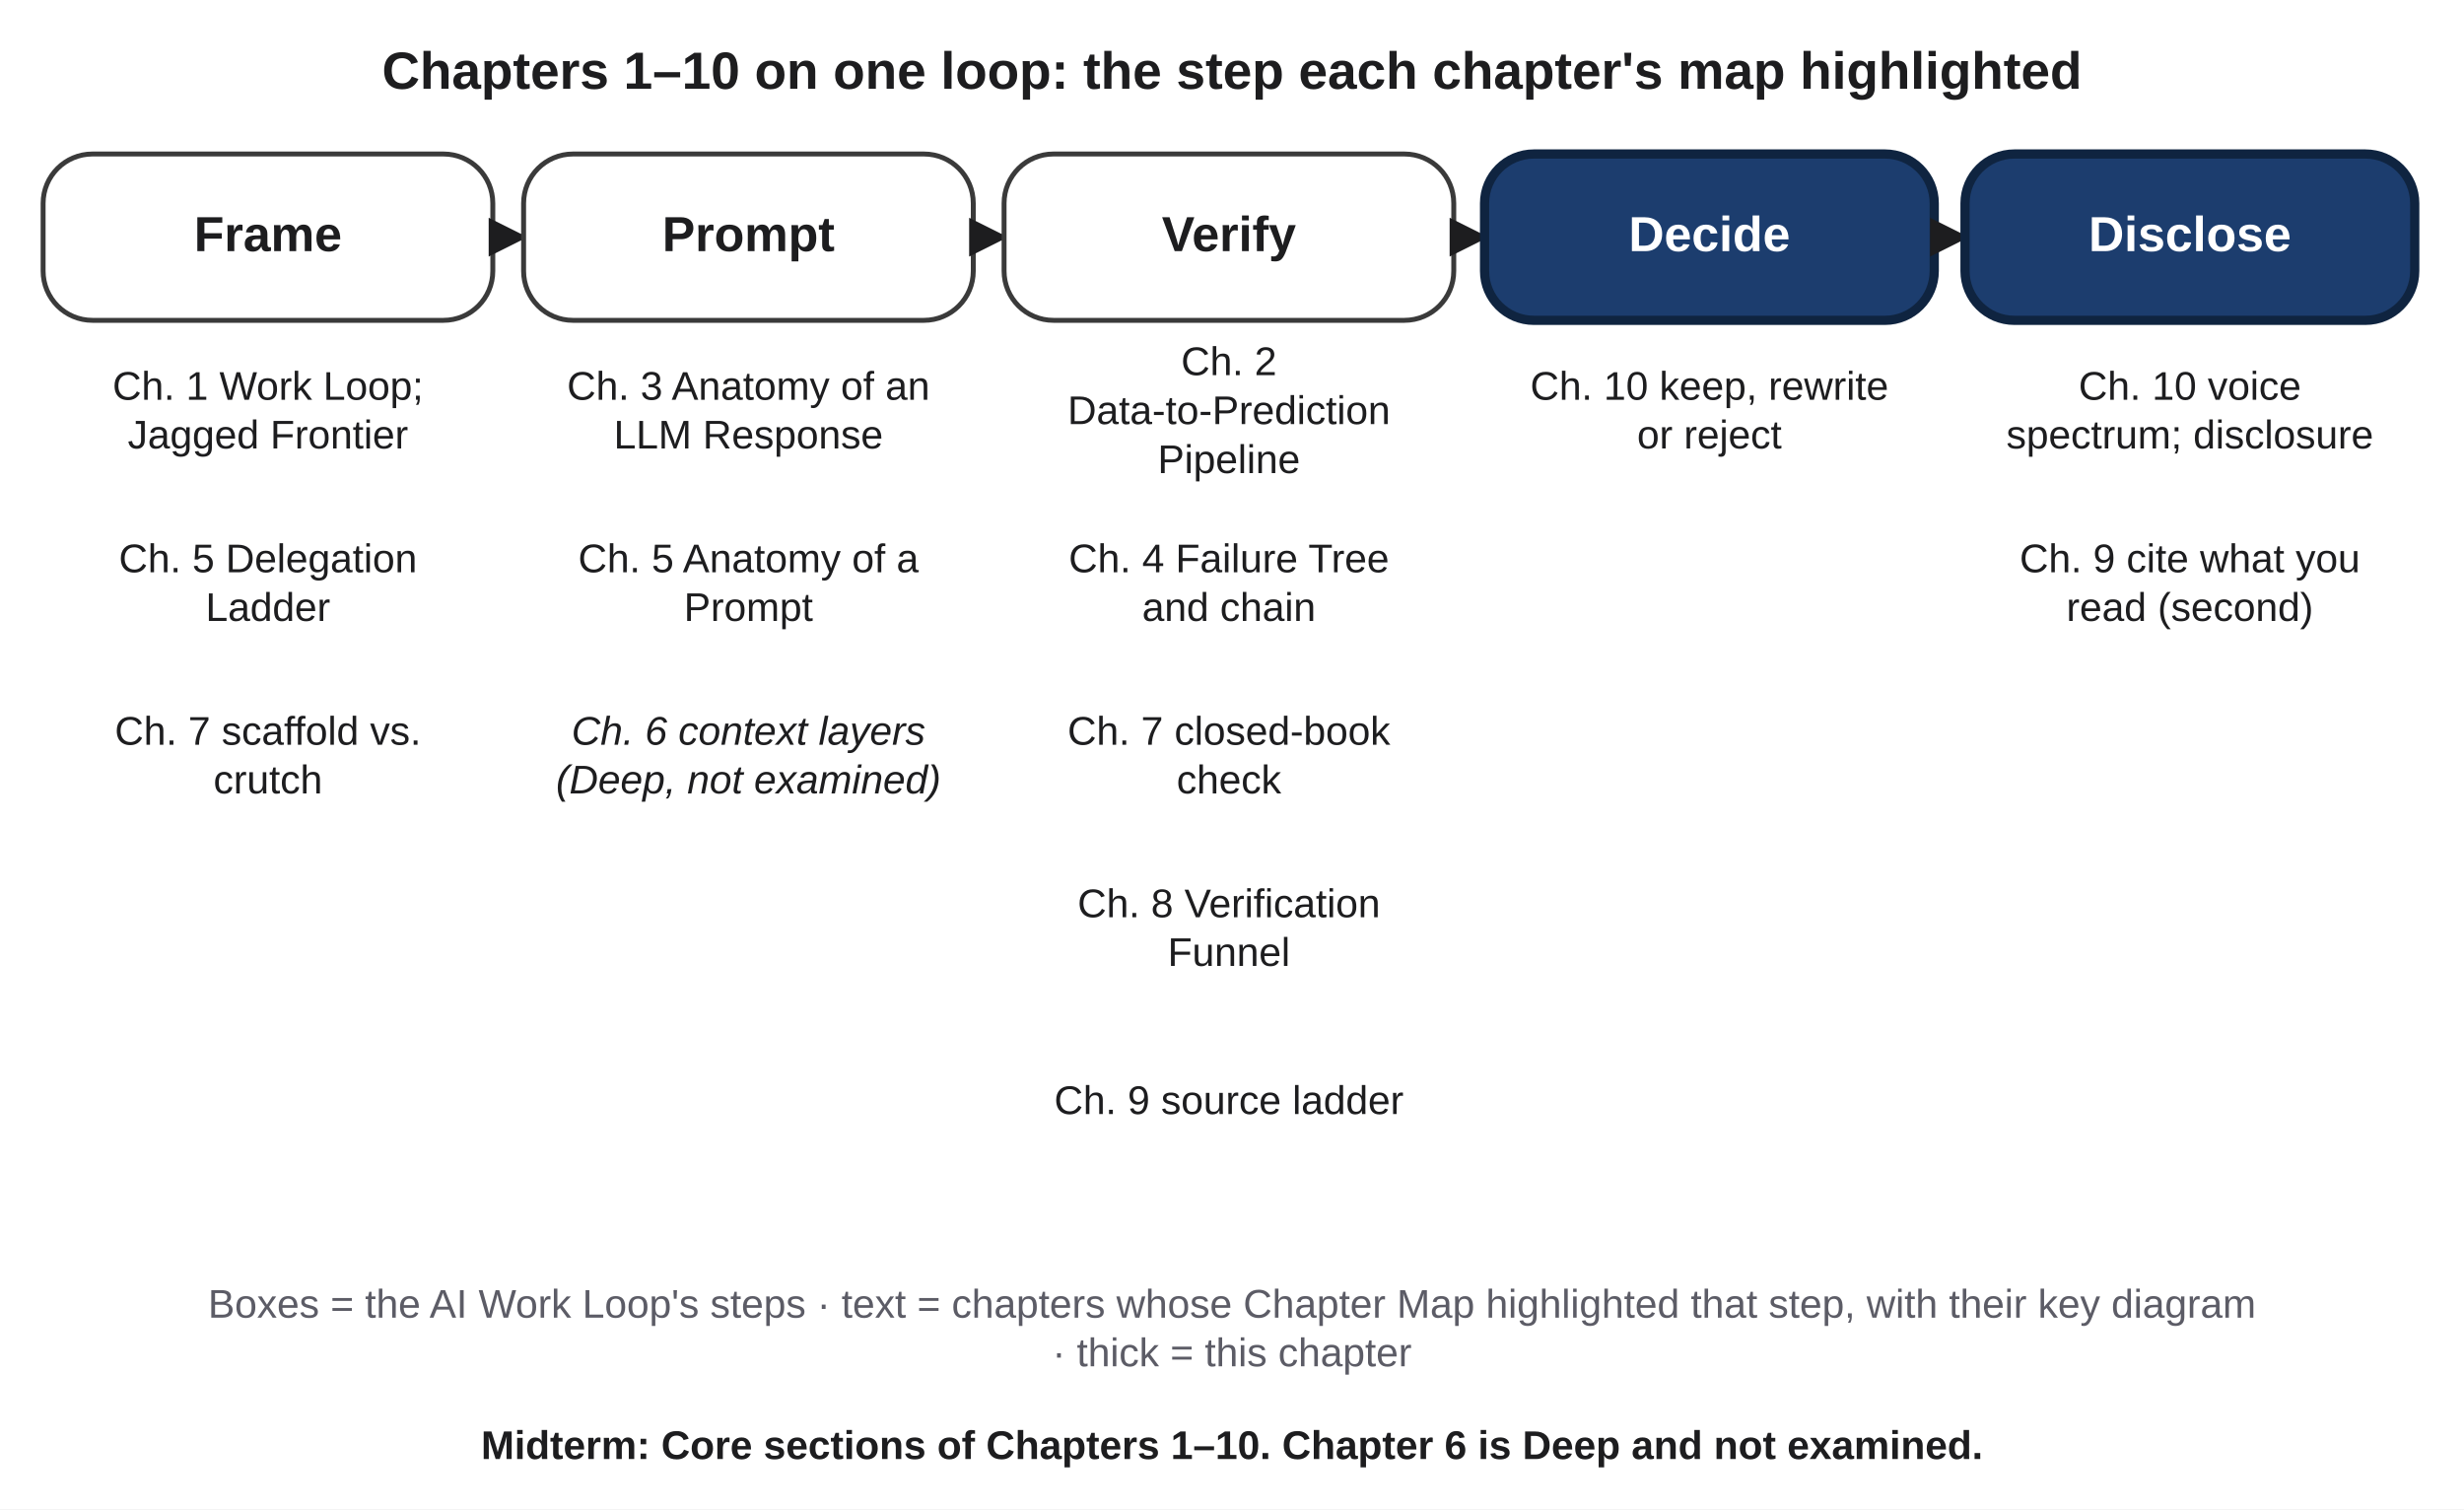
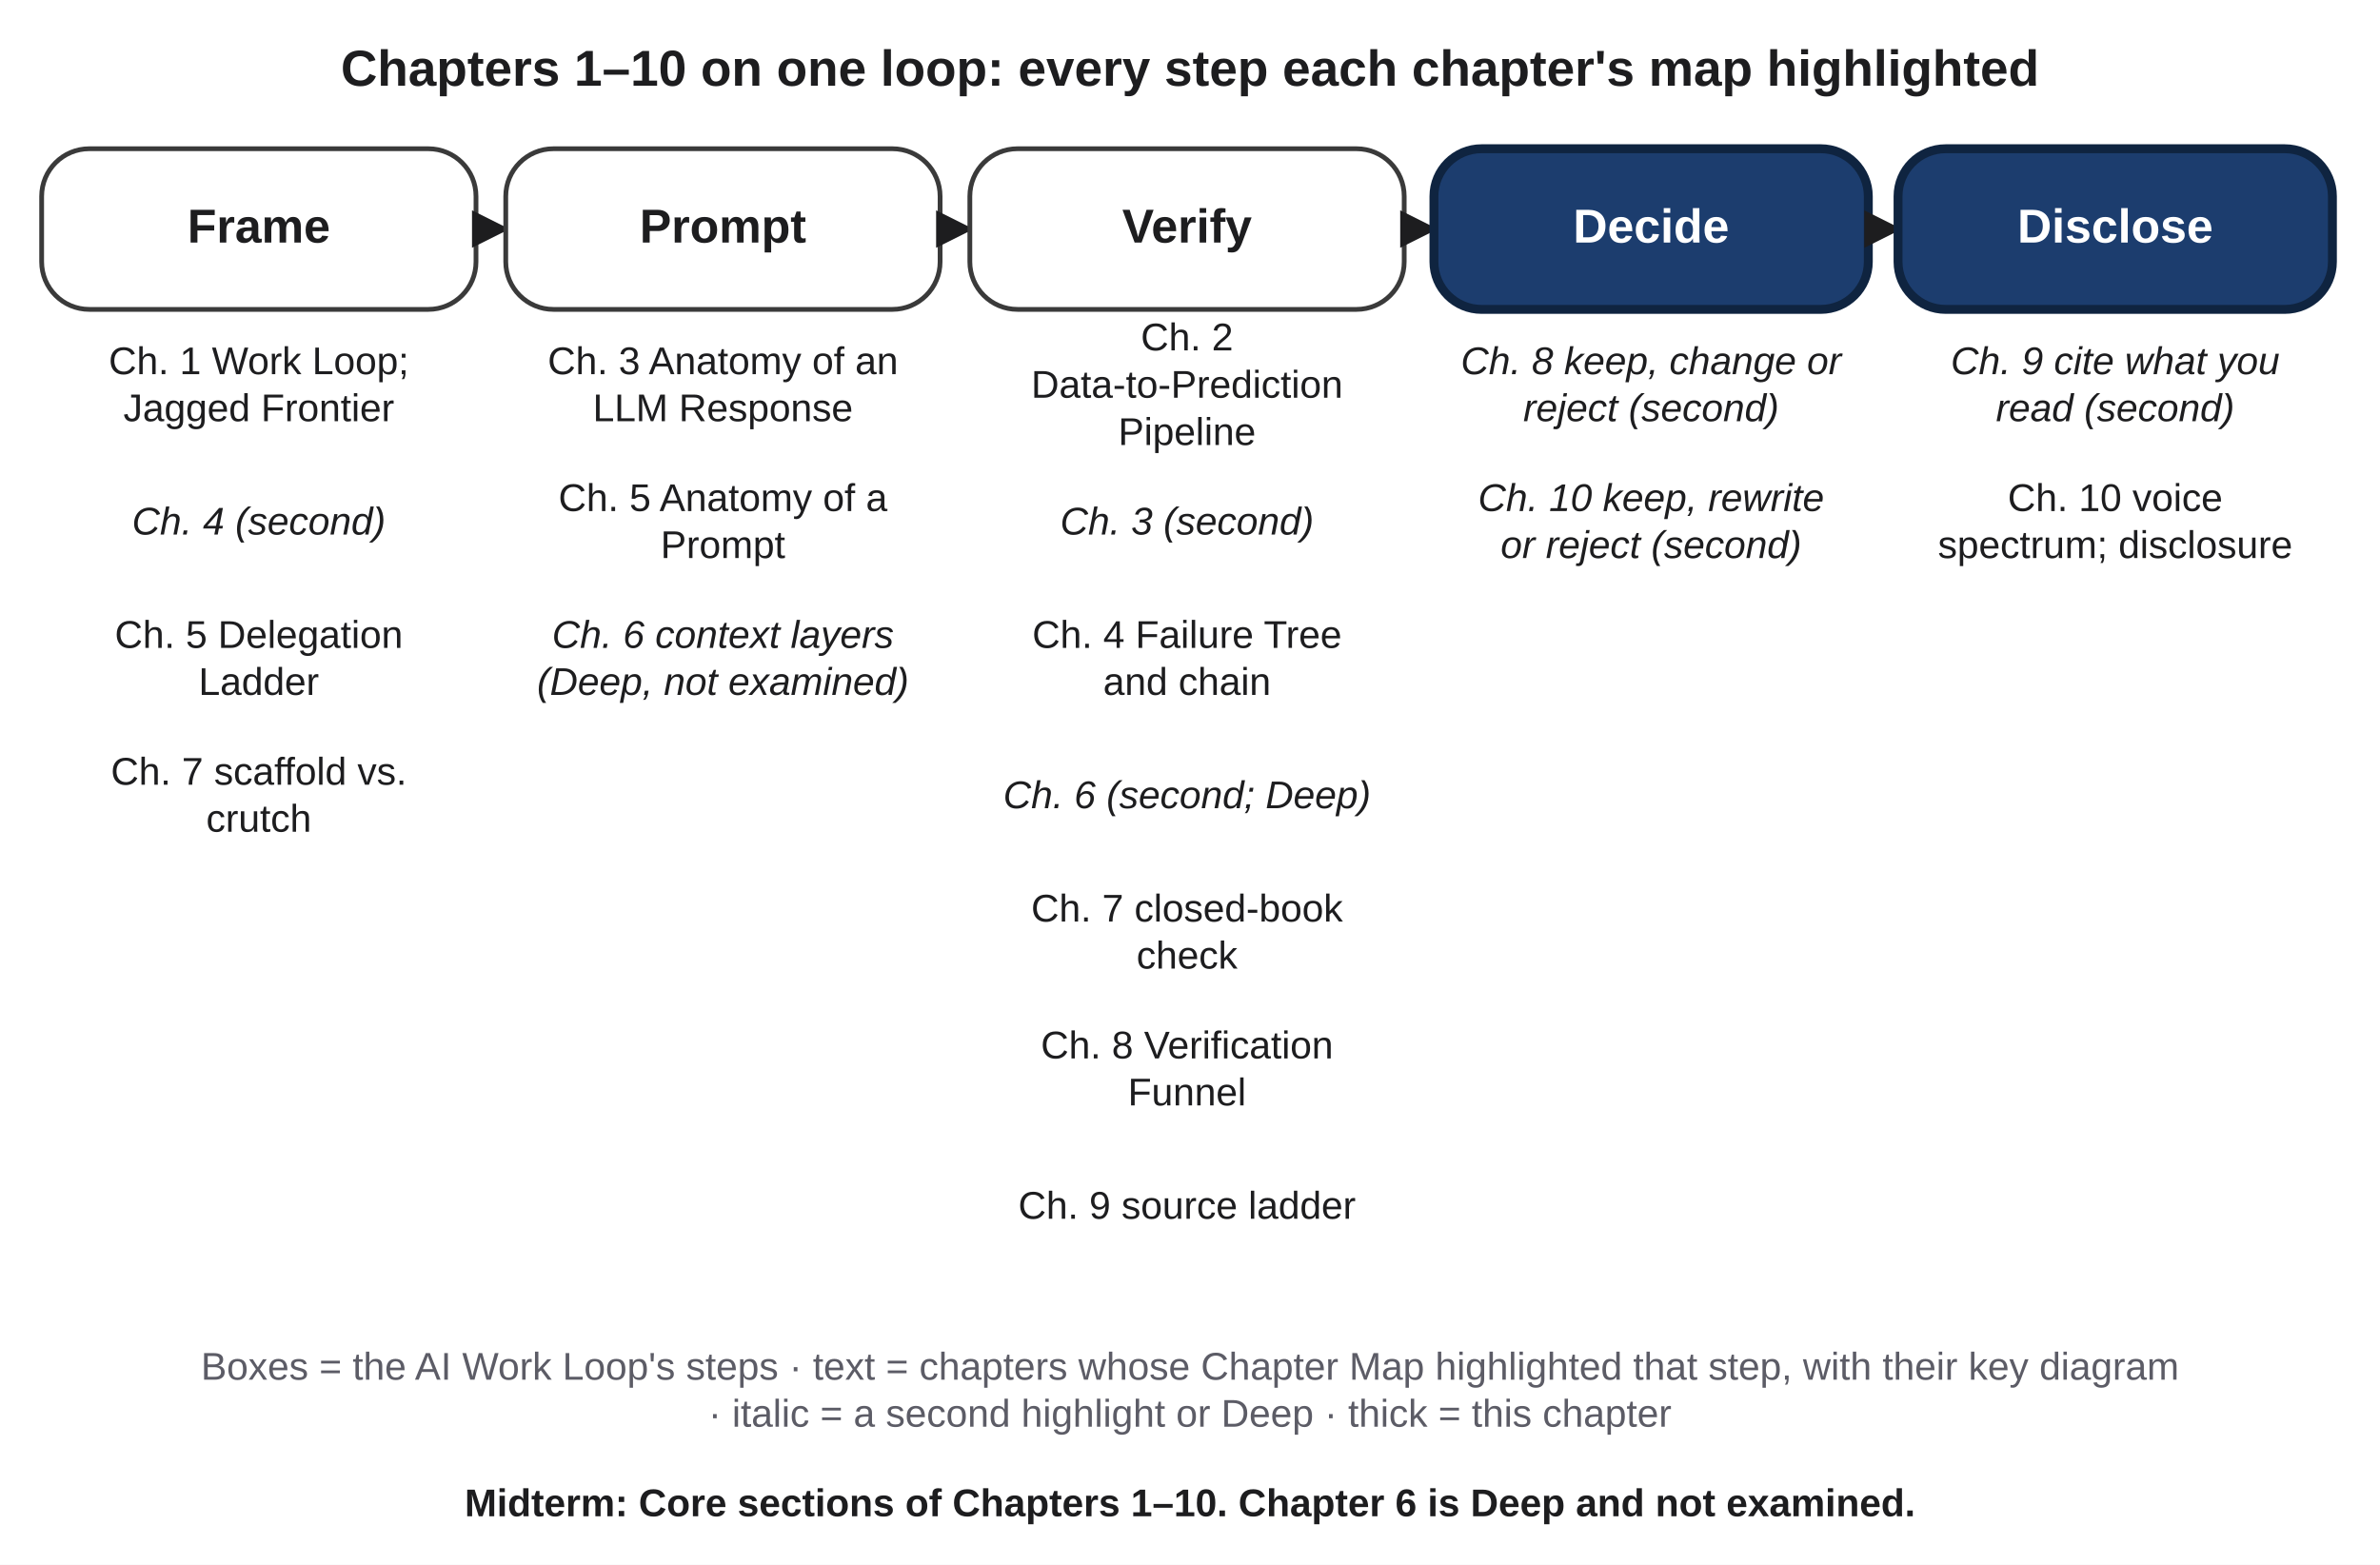
- <svg xmlns="http://www.w3.org/2000/svg" viewBox="0 0 800 490" width="800" height="490" role="img" font-family="'Source Sans 3', 'Source Sans Pro', 'Helvetica Neue', Arial, sans-serif">
+ <svg xmlns="http://www.w3.org/2000/svg" viewBox="0 0 800 526" width="800" height="526" role="img" font-family="'Source Sans 3', 'Source Sans Pro', 'Helvetica Neue', Arial, sans-serif">
  <defs>
    <marker id="arrow-color" viewBox="0 0 10 10" refX="9" refY="5" markerWidth="7" markerHeight="7" orient="auto-start-reverse">
      <path d="M0,0 L10,5 L0,10 z" fill="#1D1D1F" />
    </marker>
    <pattern id="hatch" patternUnits="userSpaceOnUse" width="8" height="8" patternTransform="rotate(45)">
      <rect width="8" height="8" fill="#FFFFFF" />
      <line x1="0" y1="0" x2="0" y2="8" stroke="#9A9A9A" stroke-width="1.3" />
    </pattern>
    <pattern id="dots" patternUnits="userSpaceOnUse" width="7" height="7">
      <rect width="7" height="7" fill="#FFFFFF" />
      <circle cx="3.5" cy="3.5" r="1.2" fill="#000" />
    </pattern>
  </defs>
-   <rect width="800" height="490" fill="#FFFFFF" />
-   <text x="400.0" y="24.0" font-size="17" font-weight="700" text-anchor="middle" dominant-baseline="middle" fill="#1D1D1F" style="">Chapters 1–10 on one loop: the step each chapter's map highlighted</text>
+   <rect width="800" height="526" fill="#FFFFFF" />
+   <text x="400.0" y="24.0" font-size="17" font-weight="700" text-anchor="middle" dominant-baseline="middle" fill="#1D1D1F" style="">Chapters 1–10 on one loop: every step each chapter's map highlighted</text>
  <rect x="14" y="50" width="146" height="54" rx="16" fill="#FFFFFF" stroke="#3A3A3A" stroke-width="1.6" />
  <text x="87.0" y="77.0" font-size="16" font-weight="600" text-anchor="middle" dominant-baseline="middle" fill="#1D1D1F" style="">Frame</text>
  <path d="M162.0,77.0 L170.0,77.0" fill="none" stroke="#1D1D1F" stroke-width="1.8" marker-end="url(#arrow-color)" />
-   <text x="87.0" y="126.1" font-size="13" font-weight="normal" text-anchor="middle" dominant-baseline="middle" fill="#1D1D1F" style="">Ch. 1 Work Loop;</text>
-   <text x="87.0" y="141.9" font-size="13" font-weight="normal" text-anchor="middle" dominant-baseline="middle" fill="#1D1D1F" style="">Jagged Frontier</text>
-   <text x="87.0" y="182.1" font-size="13" font-weight="normal" text-anchor="middle" dominant-baseline="middle" fill="#1D1D1F" style="">Ch. 5 Delegation</text>
-   <text x="87.0" y="197.9" font-size="13" font-weight="normal" text-anchor="middle" dominant-baseline="middle" fill="#1D1D1F" style="">Ladder</text>
-   <text x="87.0" y="238.1" font-size="13" font-weight="normal" text-anchor="middle" dominant-baseline="middle" fill="#1D1D1F" style="">Ch. 7 scaffold vs.</text>
-   <text x="87.0" y="253.9" font-size="13" font-weight="normal" text-anchor="middle" dominant-baseline="middle" fill="#1D1D1F" style="">crutch</text>
+   <text x="87.0" y="122.1" font-size="13" font-weight="normal" text-anchor="middle" dominant-baseline="middle" fill="#1D1D1F" style="">Ch. 1 Work Loop;</text>
+   <text x="87.0" y="137.9" font-size="13" font-weight="normal" text-anchor="middle" dominant-baseline="middle" fill="#1D1D1F" style="">Jagged Frontier</text>
+   <text x="87.0" y="176.0" font-size="13" font-weight="normal" text-anchor="middle" dominant-baseline="middle" fill="#1D1D1F" style="font-style:italic;">Ch. 4 (second)</text>
+   <text x="87.0" y="214.1" font-size="13" font-weight="normal" text-anchor="middle" dominant-baseline="middle" fill="#1D1D1F" style="">Ch. 5 Delegation</text>
+   <text x="87.0" y="229.9" font-size="13" font-weight="normal" text-anchor="middle" dominant-baseline="middle" fill="#1D1D1F" style="">Ladder</text>
+   <text x="87.0" y="260.1" font-size="13" font-weight="normal" text-anchor="middle" dominant-baseline="middle" fill="#1D1D1F" style="">Ch. 7 scaffold vs.</text>
+   <text x="87.0" y="275.9" font-size="13" font-weight="normal" text-anchor="middle" dominant-baseline="middle" fill="#1D1D1F" style="">crutch</text>
  <rect x="170" y="50" width="146" height="54" rx="16" fill="#FFFFFF" stroke="#3A3A3A" stroke-width="1.6" />
  <text x="243.0" y="77.0" font-size="16" font-weight="600" text-anchor="middle" dominant-baseline="middle" fill="#1D1D1F" style="">Prompt</text>
  <path d="M318.0,77.0 L326.0,77.0" fill="none" stroke="#1D1D1F" stroke-width="1.8" marker-end="url(#arrow-color)" />
-   <text x="243.0" y="126.1" font-size="13" font-weight="normal" text-anchor="middle" dominant-baseline="middle" fill="#1D1D1F" style="">Ch. 3 Anatomy of an</text>
-   <text x="243.0" y="141.9" font-size="13" font-weight="normal" text-anchor="middle" dominant-baseline="middle" fill="#1D1D1F" style="">LLM Response</text>
-   <text x="243.0" y="182.1" font-size="13" font-weight="normal" text-anchor="middle" dominant-baseline="middle" fill="#1D1D1F" style="">Ch. 5 Anatomy of a</text>
-   <text x="243.0" y="197.9" font-size="13" font-weight="normal" text-anchor="middle" dominant-baseline="middle" fill="#1D1D1F" style="">Prompt</text>
-   <text x="243.0" y="238.1" font-size="13" font-weight="normal" text-anchor="middle" dominant-baseline="middle" fill="#1D1D1F" style="font-style:italic;">Ch. 6 context layers</text>
-   <text x="243.0" y="253.9" font-size="13" font-weight="normal" text-anchor="middle" dominant-baseline="middle" fill="#1D1D1F" style="font-style:italic;">(Deep, not examined)</text>
+   <text x="243.0" y="122.1" font-size="13" font-weight="normal" text-anchor="middle" dominant-baseline="middle" fill="#1D1D1F" style="">Ch. 3 Anatomy of an</text>
+   <text x="243.0" y="137.9" font-size="13" font-weight="normal" text-anchor="middle" dominant-baseline="middle" fill="#1D1D1F" style="">LLM Response</text>
+   <text x="243.0" y="168.1" font-size="13" font-weight="normal" text-anchor="middle" dominant-baseline="middle" fill="#1D1D1F" style="">Ch. 5 Anatomy of a</text>
+   <text x="243.0" y="183.9" font-size="13" font-weight="normal" text-anchor="middle" dominant-baseline="middle" fill="#1D1D1F" style="">Prompt</text>
+   <text x="243.0" y="214.1" font-size="13" font-weight="normal" text-anchor="middle" dominant-baseline="middle" fill="#1D1D1F" style="font-style:italic;">Ch. 6 context layers</text>
+   <text x="243.0" y="229.9" font-size="13" font-weight="normal" text-anchor="middle" dominant-baseline="middle" fill="#1D1D1F" style="font-style:italic;">(Deep, not examined)</text>
  <rect x="326" y="50" width="146" height="54" rx="16" fill="#FFFFFF" stroke="#3A3A3A" stroke-width="1.6" />
  <text x="399.0" y="77.0" font-size="16" font-weight="600" text-anchor="middle" dominant-baseline="middle" fill="#1D1D1F" style="">Verify</text>
  <path d="M474.0,77.0 L482.0,77.0" fill="none" stroke="#1D1D1F" stroke-width="1.8" marker-end="url(#arrow-color)" />
-   <text x="399.0" y="118.1" font-size="13" font-weight="normal" text-anchor="middle" dominant-baseline="middle" fill="#1D1D1F" style="">Ch. 2</text>
-   <text x="399.0" y="134.0" font-size="13" font-weight="normal" text-anchor="middle" dominant-baseline="middle" fill="#1D1D1F" style="">Data-to-Prediction</text>
-   <text x="399.0" y="149.9" font-size="13" font-weight="normal" text-anchor="middle" dominant-baseline="middle" fill="#1D1D1F" style="">Pipeline</text>
-   <text x="399.0" y="182.1" font-size="13" font-weight="normal" text-anchor="middle" dominant-baseline="middle" fill="#1D1D1F" style="">Ch. 4 Failure Tree</text>
-   <text x="399.0" y="197.9" font-size="13" font-weight="normal" text-anchor="middle" dominant-baseline="middle" fill="#1D1D1F" style="">and chain</text>
-   <text x="399.0" y="238.1" font-size="13" font-weight="normal" text-anchor="middle" dominant-baseline="middle" fill="#1D1D1F" style="">Ch. 7 closed-book</text>
-   <text x="399.0" y="253.9" font-size="13" font-weight="normal" text-anchor="middle" dominant-baseline="middle" fill="#1D1D1F" style="">check</text>
-   <text x="399.0" y="294.1" font-size="13" font-weight="normal" text-anchor="middle" dominant-baseline="middle" fill="#1D1D1F" style="">Ch. 8 Verification</text>
-   <text x="399.0" y="309.9" font-size="13" font-weight="normal" text-anchor="middle" dominant-baseline="middle" fill="#1D1D1F" style="">Funnel</text>
-   <text x="399.0" y="358.0" font-size="13" font-weight="normal" text-anchor="middle" dominant-baseline="middle" fill="#1D1D1F" style="">Ch. 9 source ladder</text>
+   <text x="399.0" y="114.1" font-size="13" font-weight="normal" text-anchor="middle" dominant-baseline="middle" fill="#1D1D1F" style="">Ch. 2</text>
+   <text x="399.0" y="130.0" font-size="13" font-weight="normal" text-anchor="middle" dominant-baseline="middle" fill="#1D1D1F" style="">Data-to-Prediction</text>
+   <text x="399.0" y="145.9" font-size="13" font-weight="normal" text-anchor="middle" dominant-baseline="middle" fill="#1D1D1F" style="">Pipeline</text>
+   <text x="399.0" y="176.0" font-size="13" font-weight="normal" text-anchor="middle" dominant-baseline="middle" fill="#1D1D1F" style="font-style:italic;">Ch. 3 (second)</text>
+   <text x="399.0" y="214.1" font-size="13" font-weight="normal" text-anchor="middle" dominant-baseline="middle" fill="#1D1D1F" style="">Ch. 4 Failure Tree</text>
+   <text x="399.0" y="229.9" font-size="13" font-weight="normal" text-anchor="middle" dominant-baseline="middle" fill="#1D1D1F" style="">and chain</text>
+   <text x="399.0" y="268.0" font-size="13" font-weight="normal" text-anchor="middle" dominant-baseline="middle" fill="#1D1D1F" style="font-style:italic;">Ch. 6 (second; Deep)</text>
+   <text x="399.0" y="306.1" font-size="13" font-weight="normal" text-anchor="middle" dominant-baseline="middle" fill="#1D1D1F" style="">Ch. 7 closed-book</text>
+   <text x="399.0" y="321.9" font-size="13" font-weight="normal" text-anchor="middle" dominant-baseline="middle" fill="#1D1D1F" style="">check</text>
+   <text x="399.0" y="352.1" font-size="13" font-weight="normal" text-anchor="middle" dominant-baseline="middle" fill="#1D1D1F" style="">Ch. 8 Verification</text>
+   <text x="399.0" y="367.9" font-size="13" font-weight="normal" text-anchor="middle" dominant-baseline="middle" fill="#1D1D1F" style="">Funnel</text>
+   <text x="399.0" y="406.0" font-size="13" font-weight="normal" text-anchor="middle" dominant-baseline="middle" fill="#1D1D1F" style="">Ch. 9 source ladder</text>
  <rect x="482" y="50" width="146" height="54" rx="16" fill="#1C3D6E" stroke="#0F2440" stroke-width="3" />
  <text x="555.0" y="77.0" font-size="16" font-weight="600" text-anchor="middle" dominant-baseline="middle" fill="#FFFFFF" style="">Decide</text>
  <path d="M630.0,77.0 L638.0,77.0" fill="none" stroke="#1D1D1F" stroke-width="1.8" marker-end="url(#arrow-color)" />
-   <text x="555.0" y="126.1" font-size="13" font-weight="normal" text-anchor="middle" dominant-baseline="middle" fill="#1D1D1F" style="">Ch. 10 keep, rewrite</text>
-   <text x="555.0" y="141.9" font-size="13" font-weight="normal" text-anchor="middle" dominant-baseline="middle" fill="#1D1D1F" style="">or reject</text>
+   <text x="555.0" y="122.1" font-size="13" font-weight="normal" text-anchor="middle" dominant-baseline="middle" fill="#1D1D1F" style="font-style:italic;">Ch. 8 keep, change or</text>
+   <text x="555.0" y="137.9" font-size="13" font-weight="normal" text-anchor="middle" dominant-baseline="middle" fill="#1D1D1F" style="font-style:italic;">reject (second)</text>
+   <text x="555.0" y="168.1" font-size="13" font-weight="normal" text-anchor="middle" dominant-baseline="middle" fill="#1D1D1F" style="font-style:italic;">Ch. 10 keep, rewrite</text>
+   <text x="555.0" y="183.9" font-size="13" font-weight="normal" text-anchor="middle" dominant-baseline="middle" fill="#1D1D1F" style="font-style:italic;">or reject (second)</text>
  <rect x="638" y="50" width="146" height="54" rx="16" fill="#1C3D6E" stroke="#0F2440" stroke-width="3" />
  <text x="711.0" y="77.0" font-size="16" font-weight="600" text-anchor="middle" dominant-baseline="middle" fill="#FFFFFF" style="">Disclose</text>
-   <text x="711.0" y="126.1" font-size="13" font-weight="normal" text-anchor="middle" dominant-baseline="middle" fill="#1D1D1F" style="">Ch. 10 voice</text>
-   <text x="711.0" y="141.9" font-size="13" font-weight="normal" text-anchor="middle" dominant-baseline="middle" fill="#1D1D1F" style="">spectrum; disclosure</text>
-   <text x="711.0" y="182.1" font-size="13" font-weight="normal" text-anchor="middle" dominant-baseline="middle" fill="#1D1D1F" style="">Ch. 9 cite what you</text>
-   <text x="711.0" y="197.9" font-size="13" font-weight="normal" text-anchor="middle" dominant-baseline="middle" fill="#1D1D1F" style="">read (second)</text>
-   <text x="400.0" y="424.1" font-size="13" font-weight="normal" text-anchor="middle" dominant-baseline="middle" fill="#5C5C66" style="">Boxes = the AI Work Loop's steps · text = chapters whose Chapter Map highlighted that step, with their key diagram</text>
-   <text x="400.0" y="439.9" font-size="13" font-weight="normal" text-anchor="middle" dominant-baseline="middle" fill="#5C5C66" style="">· thick = this chapter</text>
-   <text x="400.0" y="470.0" font-size="13" font-weight="700" text-anchor="middle" dominant-baseline="middle" fill="#1D1D1F" style="">Midterm: Core sections of Chapters 1–10. Chapter 6 is Deep and not examined.</text>
+   <text x="711.0" y="122.1" font-size="13" font-weight="normal" text-anchor="middle" dominant-baseline="middle" fill="#1D1D1F" style="font-style:italic;">Ch. 9 cite what you</text>
+   <text x="711.0" y="137.9" font-size="13" font-weight="normal" text-anchor="middle" dominant-baseline="middle" fill="#1D1D1F" style="font-style:italic;">read (second)</text>
+   <text x="711.0" y="168.1" font-size="13" font-weight="normal" text-anchor="middle" dominant-baseline="middle" fill="#1D1D1F" style="">Ch. 10 voice</text>
+   <text x="711.0" y="183.9" font-size="13" font-weight="normal" text-anchor="middle" dominant-baseline="middle" fill="#1D1D1F" style="">spectrum; disclosure</text>
+   <text x="400.0" y="460.1" font-size="13" font-weight="normal" text-anchor="middle" dominant-baseline="middle" fill="#5C5C66" style="">Boxes = the AI Work Loop's steps · text = chapters whose Chapter Map highlighted that step, with their key diagram</text>
+   <text x="400.0" y="475.9" font-size="13" font-weight="normal" text-anchor="middle" dominant-baseline="middle" fill="#5C5C66" style="">· italic = a second highlight or Deep · thick = this chapter</text>
+   <text x="400.0" y="506.0" font-size="13" font-weight="700" text-anchor="middle" dominant-baseline="middle" fill="#1D1D1F" style="">Midterm: Core sections of Chapters 1–10. Chapter 6 is Deep and not examined.</text>
</svg>
